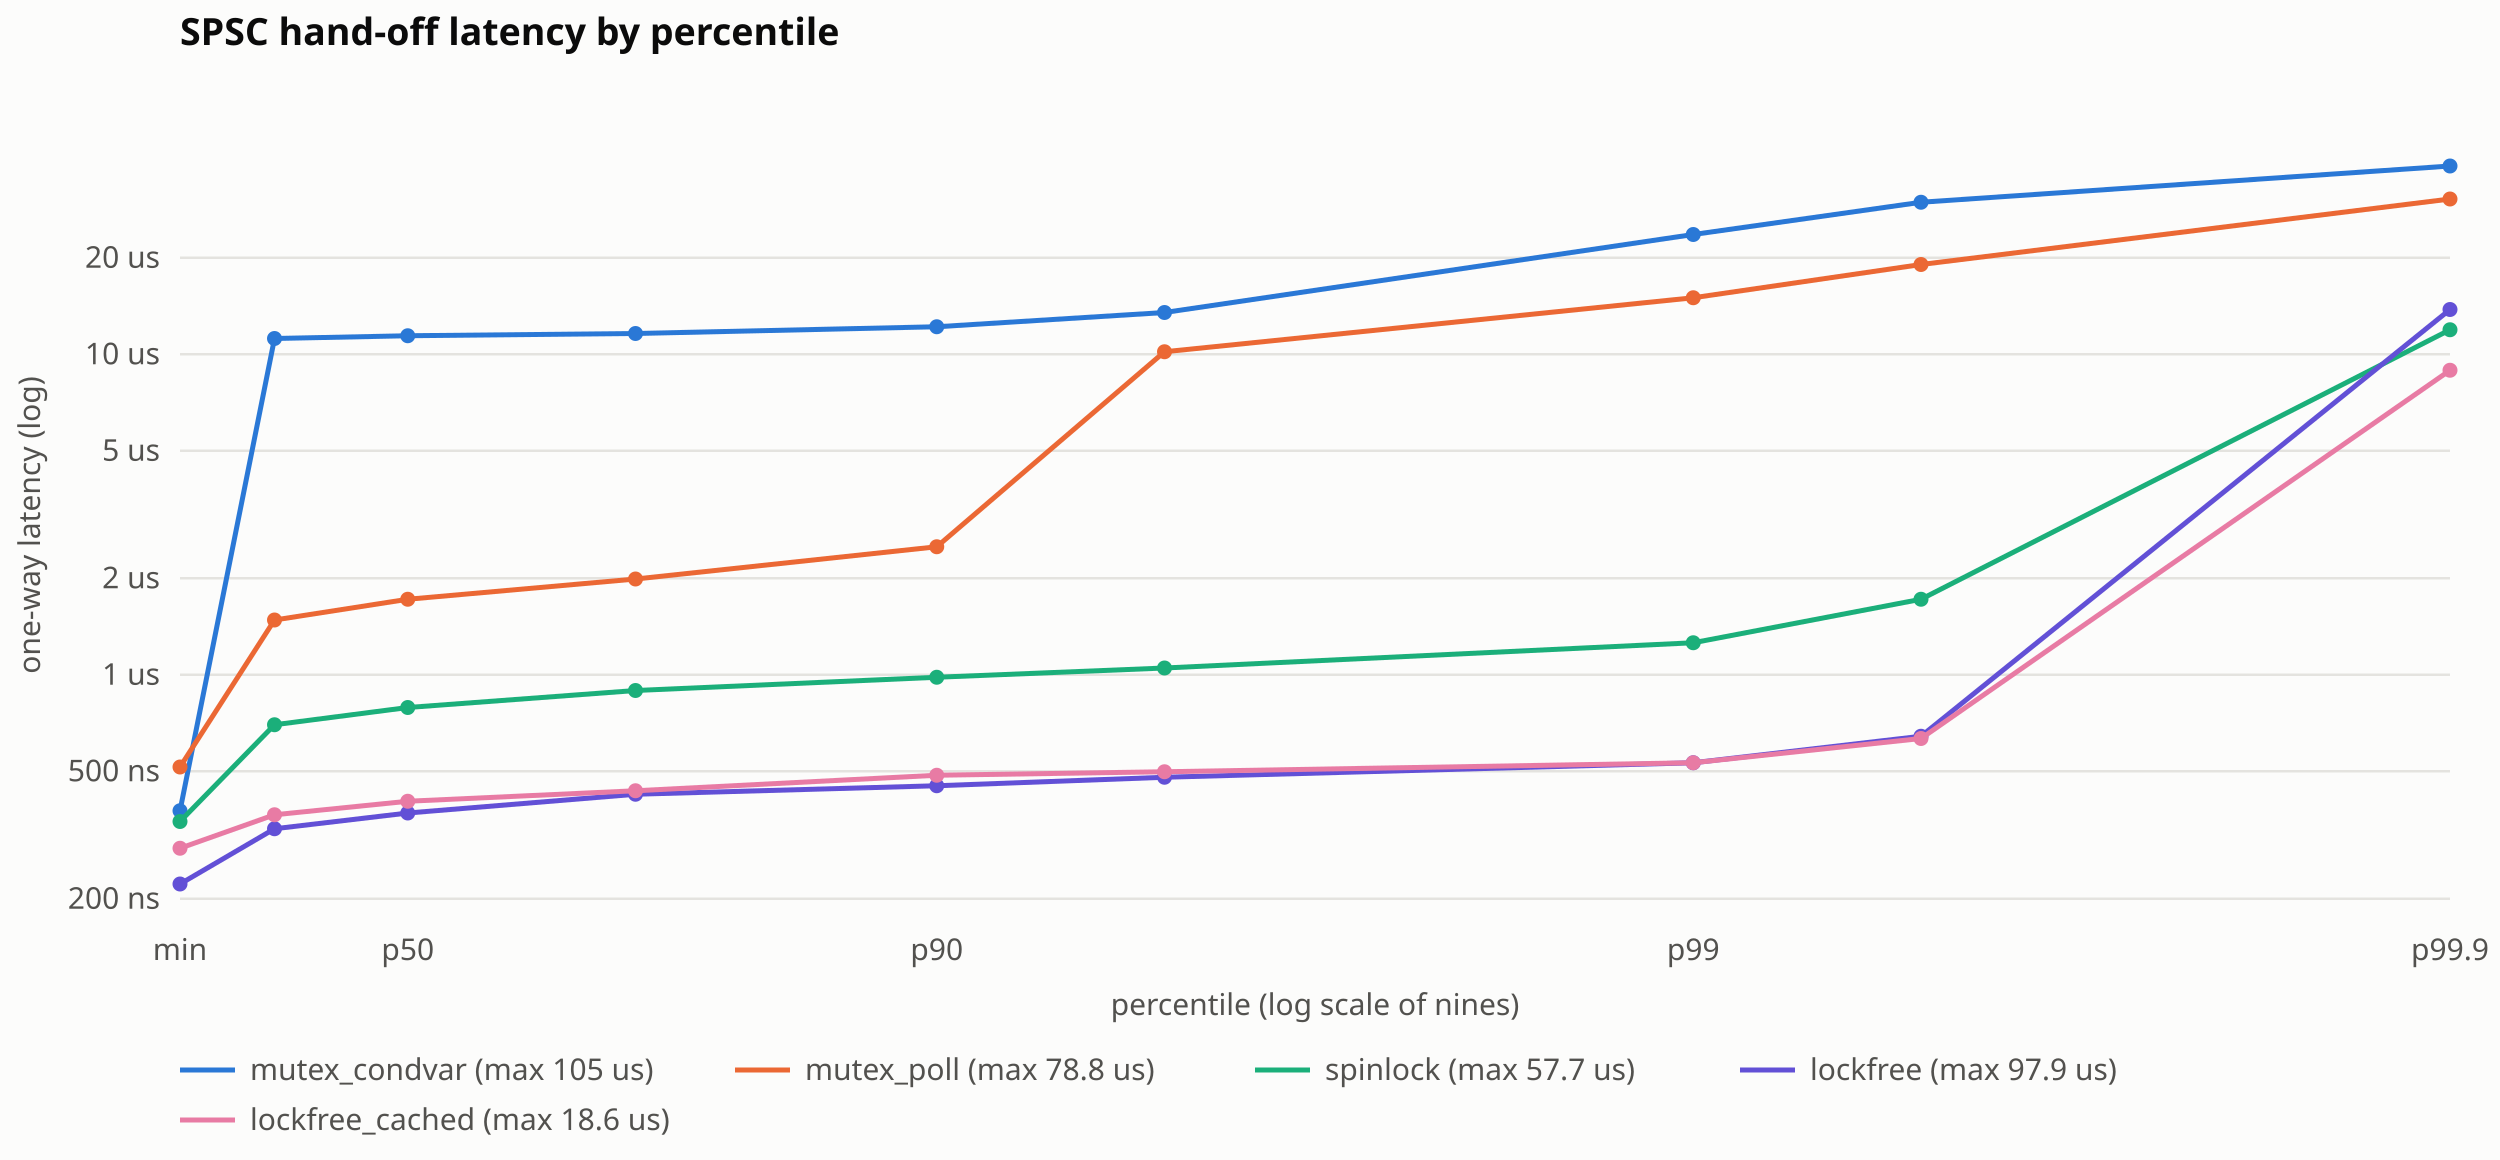
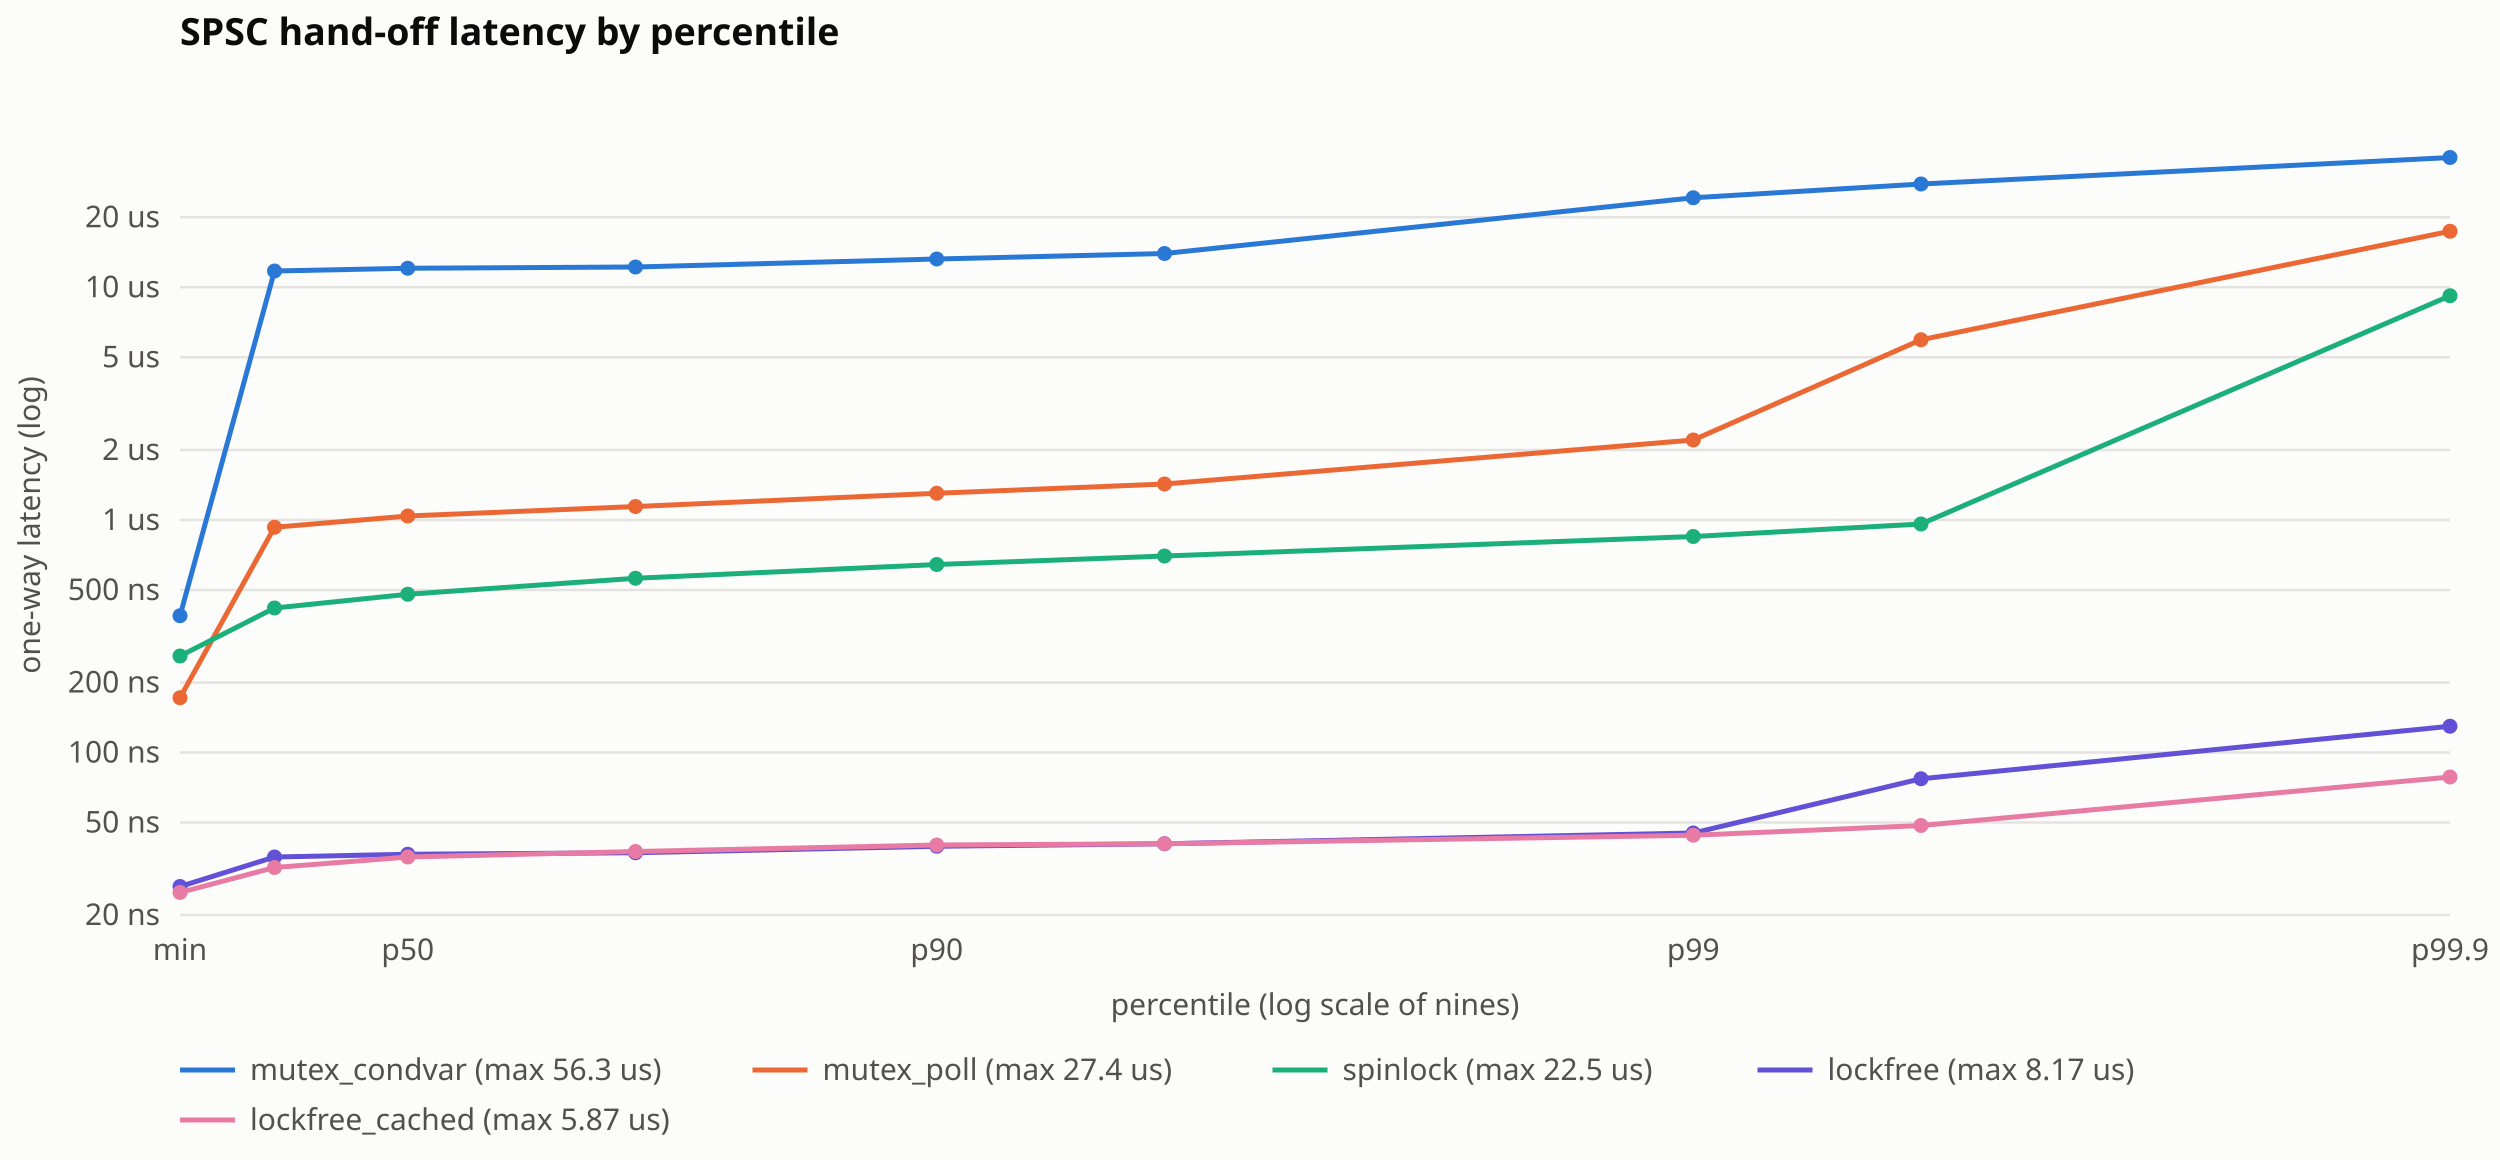
<svg xmlns="http://www.w3.org/2000/svg" viewBox="0 0 1000 464" role="img" aria-label="SPSC hand-off latency by percentile">
  <style>
  .bg{fill:#fcfcfb} .ax{fill:#52514e;font:12px system-ui,sans-serif} .title{fill:#0b0b0b;font:600 15px system-ui,sans-serif}
  .grid{stroke:#e4e3df} .zone-a{fill:#f3f2ef} .zone-b{fill:#fcfcfb} .marker{stroke:#8a8984}
  .zlabel{fill:#8a8984;font:600 12px system-ui,sans-serif} .hit{fill:transparent}
  .s1{stroke:#2a78d6} .s2{stroke:#eb6834} .s3{stroke:#1baf7a} .s4{stroke:#6250d6} .s5{stroke:#e87ba4}
  .f1{fill:#2a78d6} .f2{fill:#eb6834} .f3{fill:#1baf7a} .f4{fill:#6250d6} .f5{fill:#e87ba4}
</style>
  <rect class="bg" width="1000" height="464" />
  <text class="title" x="72" y="18">SPSC hand-off latency by percentile</text>
  <g transform="translate(0,24)">
-     <line class="grid" x1="72" x2="980" y1="335.5" y2="335.5" />
-     <text class="ax" x="64" y="339.5" text-anchor="end">200 ns</text>
-     <line class="grid" x1="72" x2="980" y1="284.5" y2="284.5" />
-     <text class="ax" x="64" y="288.5" text-anchor="end">500 ns</text>
-     <line class="grid" x1="72" x2="980" y1="245.9" y2="245.9" />
-     <text class="ax" x="64" y="249.9" text-anchor="end">1 us</text>
-     <line class="grid" x1="72" x2="980" y1="207.3" y2="207.3" />
-     <text class="ax" x="64" y="211.3" text-anchor="end">2 us</text>
-     <line class="grid" x1="72" x2="980" y1="156.3" y2="156.3" />
-     <text class="ax" x="64" y="160.3" text-anchor="end">5 us</text>
-     <line class="grid" x1="72" x2="980" y1="117.7" y2="117.7" />
-     <text class="ax" x="64" y="121.7" text-anchor="end">10 us</text>
-     <line class="grid" x1="72" x2="980" y1="79.1" y2="79.1" />
-     <text class="ax" x="64" y="83.1" text-anchor="end">20 us</text>
+     <line class="grid" x1="72" x2="980" y1="342.0" y2="342.0" />
+     <text class="ax" x="64" y="346.0" text-anchor="end">20 ns</text>
+     <line class="grid" x1="72" x2="980" y1="305.0" y2="305.0" />
+     <text class="ax" x="64" y="309.0" text-anchor="end">50 ns</text>
+     <line class="grid" x1="72" x2="980" y1="277.0" y2="277.0" />
+     <text class="ax" x="64" y="281.0" text-anchor="end">100 ns</text>
+     <line class="grid" x1="72" x2="980" y1="249.0" y2="249.0" />
+     <text class="ax" x="64" y="253.0" text-anchor="end">200 ns</text>
+     <line class="grid" x1="72" x2="980" y1="212.0" y2="212.0" />
+     <text class="ax" x="64" y="216.0" text-anchor="end">500 ns</text>
+     <line class="grid" x1="72" x2="980" y1="184.0" y2="184.0" />
+     <text class="ax" x="64" y="188.0" text-anchor="end">1 us</text>
+     <line class="grid" x1="72" x2="980" y1="156.0" y2="156.0" />
+     <text class="ax" x="64" y="160.0" text-anchor="end">2 us</text>
+     <line class="grid" x1="72" x2="980" y1="118.9" y2="118.9" />
+     <text class="ax" x="64" y="122.9" text-anchor="end">5 us</text>
+     <line class="grid" x1="72" x2="980" y1="90.9" y2="90.9" />
+     <text class="ax" x="64" y="94.9" text-anchor="end">10 us</text>
+     <line class="grid" x1="72" x2="980" y1="62.9" y2="62.9" />
+     <text class="ax" x="64" y="66.9" text-anchor="end">20 us</text>
    <text class="ax" x="72.0" y="360" text-anchor="middle">min</text>
    <text class="ax" x="163.1" y="360" text-anchor="middle">p50</text>
    <text class="ax" x="374.7" y="360" text-anchor="middle">p90</text>
    <text class="ax" x="677.3" y="360" text-anchor="middle">p99</text>
    <text class="ax" x="980.0" y="360" text-anchor="middle">p99.9</text>
    <text class="ax" x="526.0" y="382" text-anchor="middle">percentile (log scale of nines)</text>
    <text class="ax" x="16" y="186.0" transform="rotate(-90 16 186.0)" text-anchor="middle">one-way latency (log)</text>
-     <polyline class="s1" fill="none" stroke-width="2" stroke-linejoin="round" points="72.0,300.3 109.8,111.4 163.1,110.3 254.2,109.4 374.7,106.7 465.8,101.0 677.3,69.8 768.4,56.9 980.0,42.4" />
-     <circle class="f1" cx="72.0" cy="300.3" r="3" />
-     <circle class="f1" cx="109.8" cy="111.4" r="3" />
-     <circle class="f1" cx="163.1" cy="110.3" r="3" />
-     <circle class="f1" cx="254.2" cy="109.4" r="3" />
-     <circle class="f1" cx="374.7" cy="106.7" r="3" />
-     <circle class="f1" cx="465.8" cy="101.0" r="3" />
-     <circle class="f1" cx="677.3" cy="69.8" r="3" />
-     <circle class="f1" cx="768.4" cy="56.9" r="3" />
-     <circle class="f1" cx="980.0" cy="42.4" r="3" />
-     <polyline class="s2" fill="none" stroke-width="2" stroke-linejoin="round" points="72.0,282.8 109.8,224.0 163.1,215.7 254.2,207.6 374.7,194.7 465.8,116.7 677.3,95.1 768.4,81.8 980.0,55.6" />
-     <circle class="f2" cx="72.0" cy="282.8" r="3" />
-     <circle class="f2" cx="109.8" cy="224.0" r="3" />
-     <circle class="f2" cx="163.1" cy="215.7" r="3" />
-     <circle class="f2" cx="254.2" cy="207.6" r="3" />
-     <circle class="f2" cx="374.7" cy="194.7" r="3" />
-     <circle class="f2" cx="465.8" cy="116.7" r="3" />
-     <circle class="f2" cx="677.3" cy="95.1" r="3" />
-     <circle class="f2" cx="768.4" cy="81.8" r="3" />
-     <circle class="f2" cx="980.0" cy="55.6" r="3" />
-     <polyline class="s3" fill="none" stroke-width="2" stroke-linejoin="round" points="72.0,304.6 109.8,265.9 163.1,259.0 254.2,252.2 374.7,246.9 465.8,243.2 677.3,233.1 768.4,215.7 980.0,107.9" />
-     <circle class="f3" cx="72.0" cy="304.6" r="3" />
-     <circle class="f3" cx="109.8" cy="265.9" r="3" />
-     <circle class="f3" cx="163.1" cy="259.0" r="3" />
-     <circle class="f3" cx="254.2" cy="252.2" r="3" />
-     <circle class="f3" cx="374.7" cy="246.9" r="3" />
-     <circle class="f3" cx="465.8" cy="243.2" r="3" />
-     <circle class="f3" cx="677.3" cy="233.1" r="3" />
-     <circle class="f3" cx="768.4" cy="215.7" r="3" />
-     <circle class="f3" cx="980.0" cy="107.9" r="3" />
-     <polyline class="s4" fill="none" stroke-width="2" stroke-linejoin="round" points="72.0,329.6 109.8,307.5 163.1,301.2 254.2,293.7 374.7,290.3 465.8,286.9 677.3,281.1 768.4,270.5 980.0,99.8" />
-     <circle class="f4" cx="72.0" cy="329.6" r="3" />
-     <circle class="f4" cx="109.8" cy="307.5" r="3" />
-     <circle class="f4" cx="163.1" cy="301.2" r="3" />
-     <circle class="f4" cx="254.2" cy="293.7" r="3" />
-     <circle class="f4" cx="374.7" cy="290.3" r="3" />
-     <circle class="f4" cx="465.8" cy="286.9" r="3" />
-     <circle class="f4" cx="677.3" cy="281.1" r="3" />
-     <circle class="f4" cx="768.4" cy="270.5" r="3" />
-     <circle class="f4" cx="980.0" cy="99.8" r="3" />
-     <polyline class="s5" fill="none" stroke-width="2" stroke-linejoin="round" points="72.0,315.3 109.8,301.9 163.1,296.5 254.2,292.3 374.7,286.1 465.8,284.7 677.3,281.1 768.4,271.4 980.0,124.1" />
-     <circle class="f5" cx="72.0" cy="315.3" r="3" />
-     <circle class="f5" cx="109.8" cy="301.9" r="3" />
-     <circle class="f5" cx="163.1" cy="296.5" r="3" />
-     <circle class="f5" cx="254.2" cy="292.3" r="3" />
-     <circle class="f5" cx="374.7" cy="286.1" r="3" />
-     <circle class="f5" cx="465.8" cy="284.7" r="3" />
-     <circle class="f5" cx="677.3" cy="281.1" r="3" />
-     <circle class="f5" cx="768.4" cy="271.4" r="3" />
-     <circle class="f5" cx="980.0" cy="124.1" r="3" />
+     <polyline class="s1" fill="none" stroke-width="2" stroke-linejoin="round" points="72.0,222.3 109.8,84.4 163.1,83.3 254.2,82.8 374.7,79.6 465.8,77.4 677.3,55.1 768.4,49.6 980.0,39.0" />
+     <circle class="f1" cx="72.0" cy="222.3" r="3" />
+     <circle class="f1" cx="109.8" cy="84.4" r="3" />
+     <circle class="f1" cx="163.1" cy="83.3" r="3" />
+     <circle class="f1" cx="254.2" cy="82.8" r="3" />
+     <circle class="f1" cx="374.7" cy="79.6" r="3" />
+     <circle class="f1" cx="465.8" cy="77.4" r="3" />
+     <circle class="f1" cx="677.3" cy="55.1" r="3" />
+     <circle class="f1" cx="768.4" cy="49.6" r="3" />
+     <circle class="f1" cx="980.0" cy="39.0" r="3" />
+     <polyline class="s2" fill="none" stroke-width="2" stroke-linejoin="round" points="72.0,255.1 109.8,186.9 163.1,182.4 254.2,178.6 374.7,173.3 465.8,169.6 677.3,152.0 768.4,111.9 980.0,68.5" />
+     <circle class="f2" cx="72.0" cy="255.1" r="3" />
+     <circle class="f2" cx="109.8" cy="186.9" r="3" />
+     <circle class="f2" cx="163.1" cy="182.4" r="3" />
+     <circle class="f2" cx="254.2" cy="178.6" r="3" />
+     <circle class="f2" cx="374.7" cy="173.3" r="3" />
+     <circle class="f2" cx="465.8" cy="169.6" r="3" />
+     <circle class="f2" cx="677.3" cy="152.0" r="3" />
+     <circle class="f2" cx="768.4" cy="111.9" r="3" />
+     <circle class="f2" cx="980.0" cy="68.5" r="3" />
+     <polyline class="s3" fill="none" stroke-width="2" stroke-linejoin="round" points="72.0,238.4 109.8,219.2 163.1,213.7 254.2,207.3 374.7,201.8 465.8,198.4 677.3,190.6 768.4,185.6 980.0,94.3" />
+     <circle class="f3" cx="72.0" cy="238.4" r="3" />
+     <circle class="f3" cx="109.8" cy="219.2" r="3" />
+     <circle class="f3" cx="163.1" cy="213.7" r="3" />
+     <circle class="f3" cx="254.2" cy="207.3" r="3" />
+     <circle class="f3" cx="374.7" cy="201.8" r="3" />
+     <circle class="f3" cx="465.8" cy="198.4" r="3" />
+     <circle class="f3" cx="677.3" cy="190.6" r="3" />
+     <circle class="f3" cx="768.4" cy="185.6" r="3" />
+     <circle class="f3" cx="980.0" cy="94.3" r="3" />
+     <polyline class="s4" fill="none" stroke-width="2" stroke-linejoin="round" points="72.0,330.6 109.8,318.8 163.1,317.7 254.2,317.1 374.7,314.5 465.8,313.5 677.3,309.2 768.4,287.5 980.0,266.5" />
+     <circle class="f4" cx="72.0" cy="330.6" r="3" />
+     <circle class="f4" cx="109.8" cy="318.8" r="3" />
+     <circle class="f4" cx="163.1" cy="317.7" r="3" />
+     <circle class="f4" cx="254.2" cy="317.1" r="3" />
+     <circle class="f4" cx="374.7" cy="314.5" r="3" />
+     <circle class="f4" cx="465.8" cy="313.5" r="3" />
+     <circle class="f4" cx="677.3" cy="309.2" r="3" />
+     <circle class="f4" cx="768.4" cy="287.5" r="3" />
+     <circle class="f4" cx="980.0" cy="266.5" r="3" />
+     <polyline class="s5" fill="none" stroke-width="2" stroke-linejoin="round" points="72.0,333.0 109.8,323.0 163.1,318.8 254.2,316.6 374.7,314.0 465.8,313.5 677.3,310.1 768.4,306.2 980.0,286.8" />
+     <circle class="f5" cx="72.0" cy="333.0" r="3" />
+     <circle class="f5" cx="109.8" cy="323.0" r="3" />
+     <circle class="f5" cx="163.1" cy="318.8" r="3" />
+     <circle class="f5" cx="254.2" cy="316.6" r="3" />
+     <circle class="f5" cx="374.7" cy="314.0" r="3" />
+     <circle class="f5" cx="465.8" cy="313.5" r="3" />
+     <circle class="f5" cx="677.3" cy="310.1" r="3" />
+     <circle class="f5" cx="768.4" cy="306.2" r="3" />
+     <circle class="f5" cx="980.0" cy="286.8" r="3" />
    <line class="s1" stroke-width="2" x1="72" x2="94" y1="404" y2="404" />
-     <text class="ax" x="100" y="408">mutex_condvar (max 105 us)</text>
-     <line class="s2" stroke-width="2" x1="294" x2="316" y1="404" y2="404" />
-     <text class="ax" x="322" y="408">mutex_poll (max 78.8 us)</text>
-     <line class="s3" stroke-width="2" x1="502" x2="524" y1="404" y2="404" />
-     <text class="ax" x="530" y="408">spinlock (max 57.7 us)</text>
-     <line class="s4" stroke-width="2" x1="696" x2="718" y1="404" y2="404" />
-     <text class="ax" x="724" y="408">lockfree (max 97.9 us)</text>
+     <text class="ax" x="100" y="408">mutex_condvar (max 56.3 us)</text>
+     <line class="s2" stroke-width="2" x1="301" x2="323" y1="404" y2="404" />
+     <text class="ax" x="329" y="408">mutex_poll (max 27.4 us)</text>
+     <line class="s3" stroke-width="2" x1="509" x2="531" y1="404" y2="404" />
+     <text class="ax" x="537" y="408">spinlock (max 22.5 us)</text>
+     <line class="s4" stroke-width="2" x1="703" x2="725" y1="404" y2="404" />
+     <text class="ax" x="731" y="408">lockfree (max 8.17 us)</text>
    <line class="s5" stroke-width="2" x1="72" x2="94" y1="424" y2="424" />
-     <text class="ax" x="100" y="428">lockfree_cached (max 18.6 us)</text>
+     <text class="ax" x="100" y="428">lockfree_cached (max 5.87 us)</text>
  </g>
</svg>
